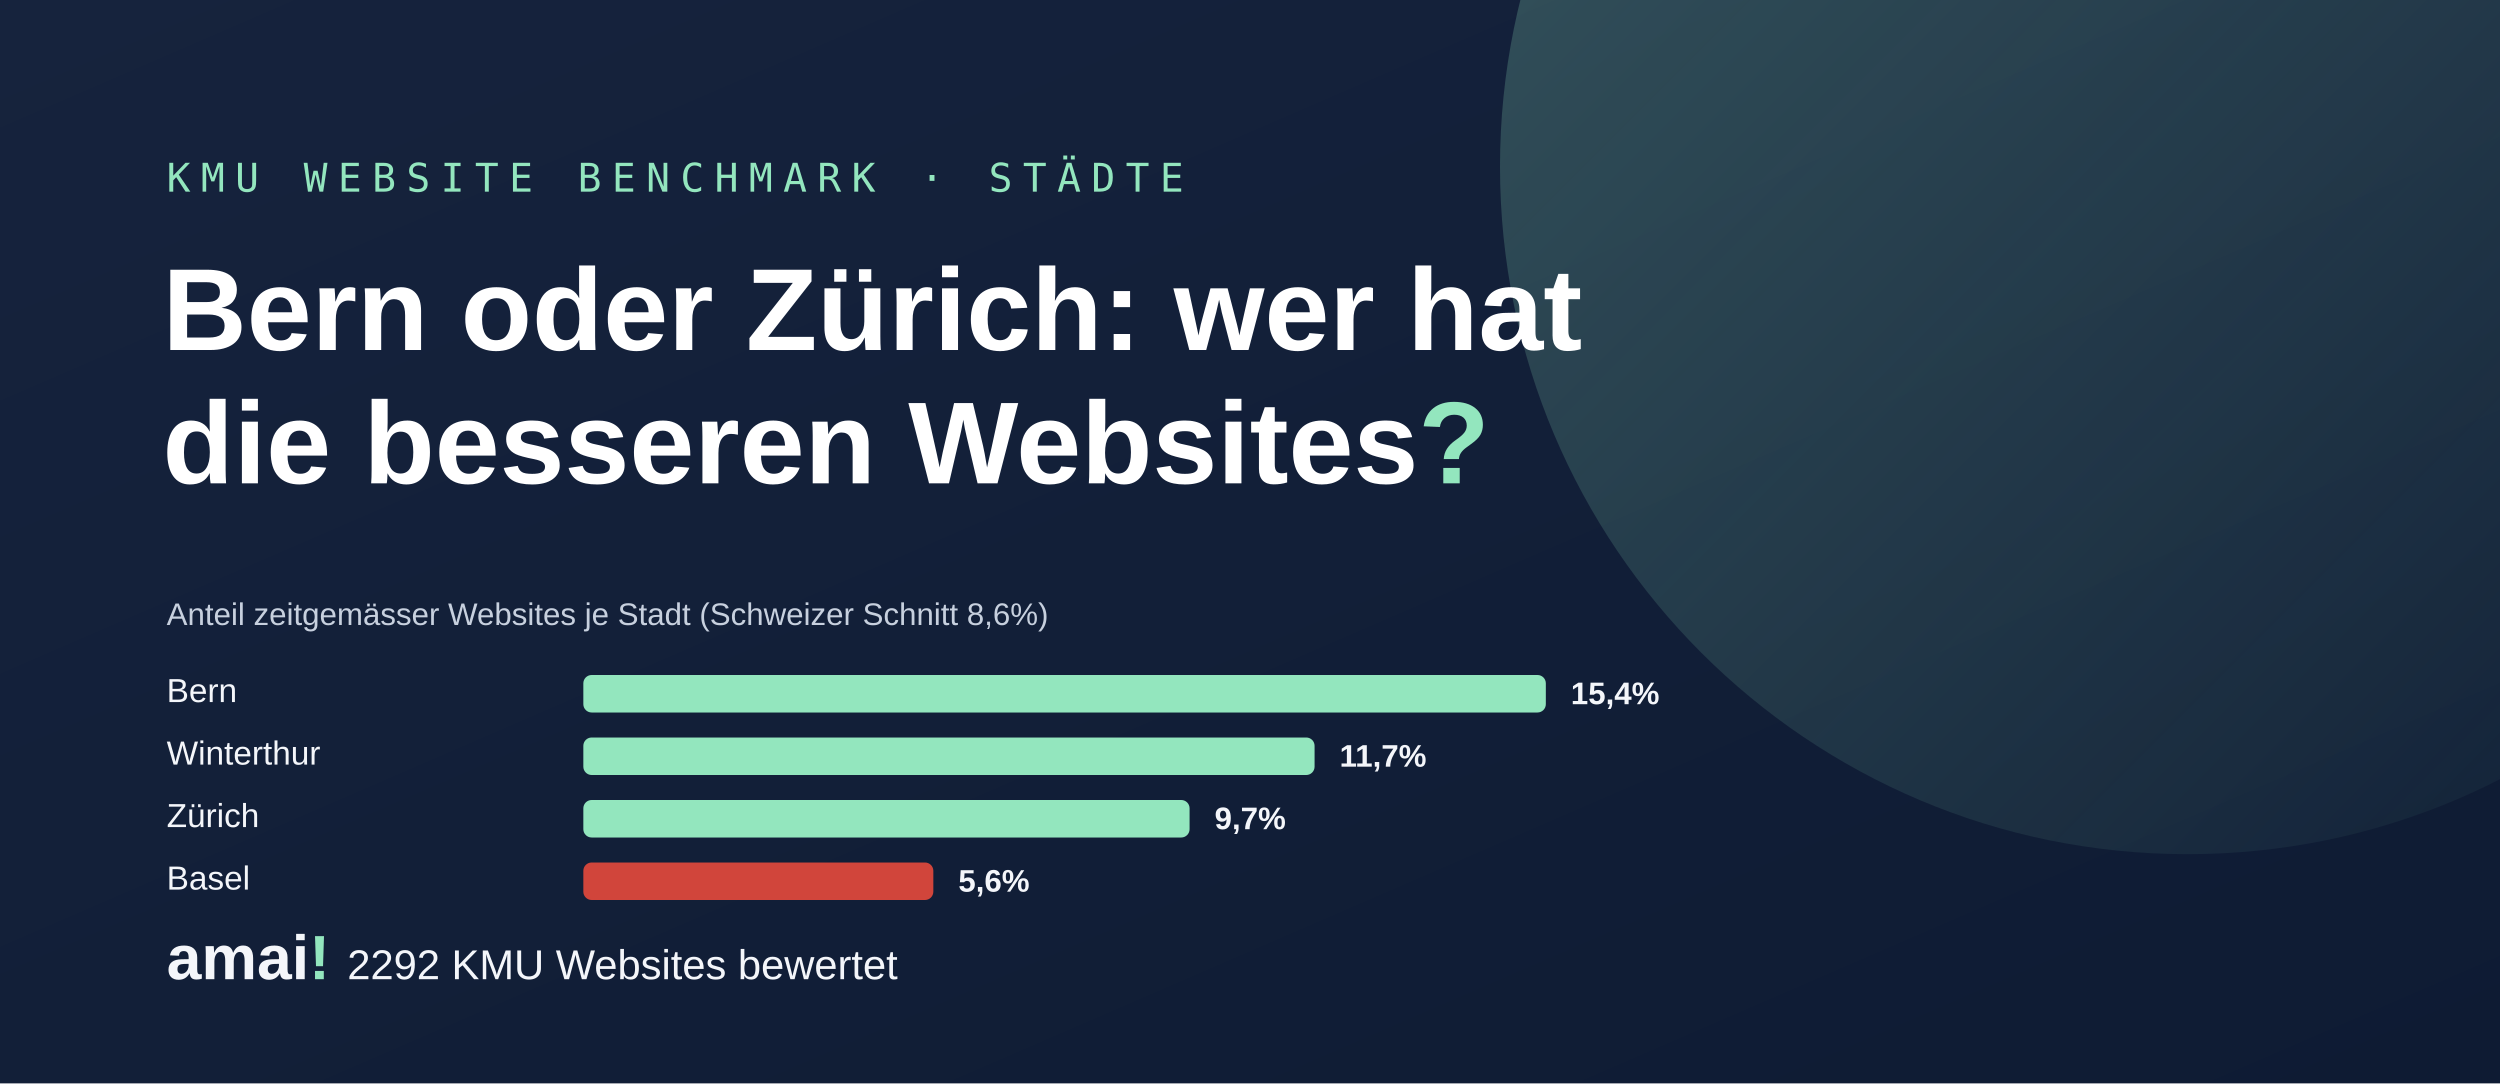
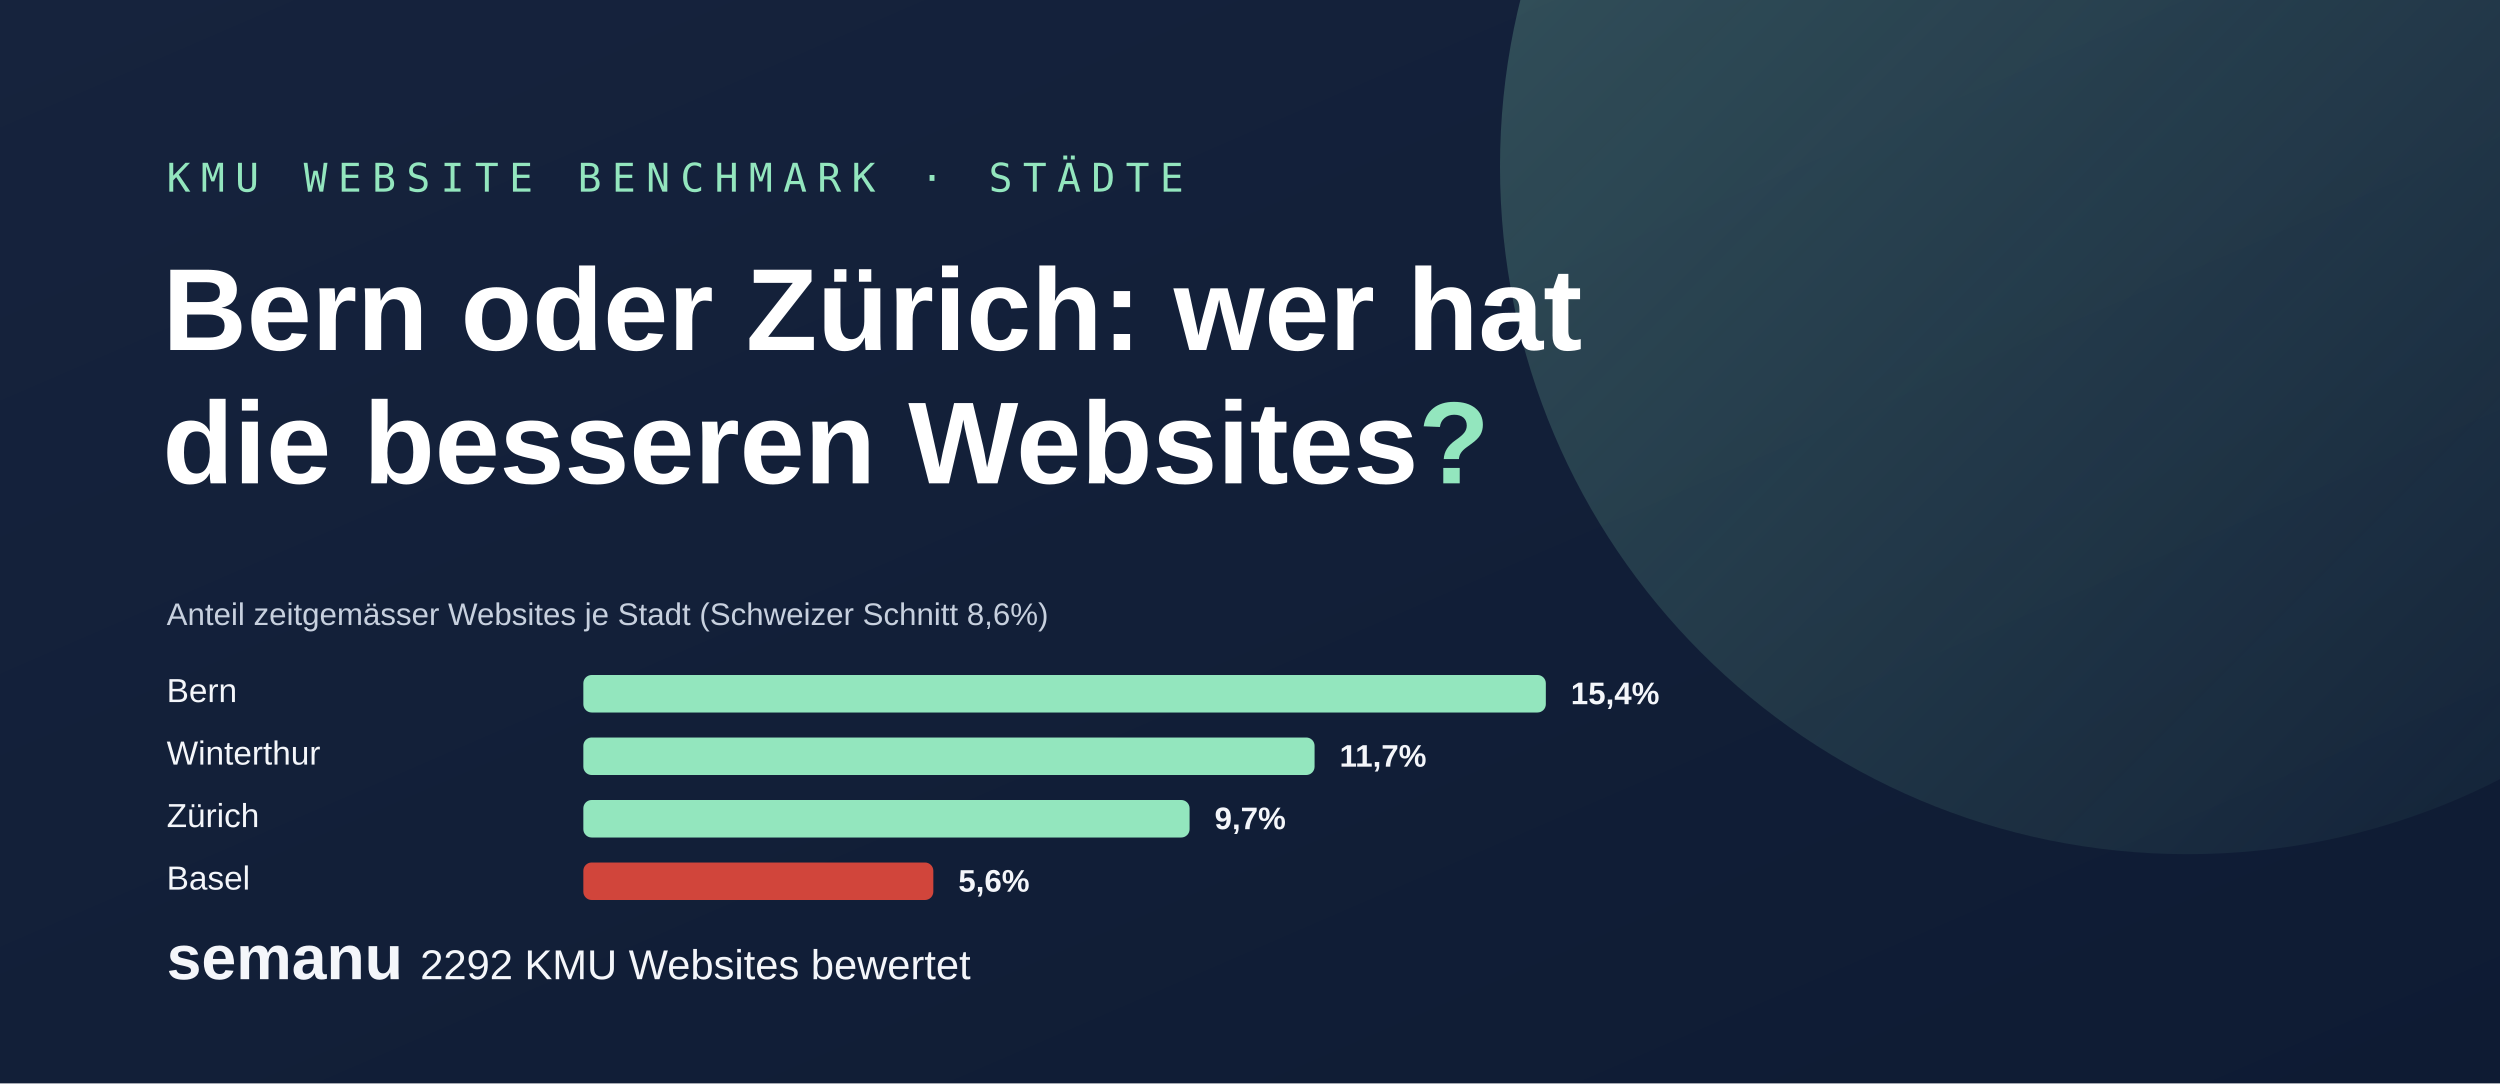
<svg xmlns="http://www.w3.org/2000/svg" viewBox="0 0 1200 520" width="1200" height="520" role="img" aria-label="Städtevergleich: Bern 15,4 Prozent, Winterthur 11,7 Prozent, Zürich 9,7 Prozent, Basel 5,6 Prozent zeitgemässe Websites">
  <defs>
    <linearGradient id="bg" x1="0" y1="0" x2="1" y2="1">
      <stop offset="0" stop-color="#16233D" />
      <stop offset="1" stop-color="#0E1B33" />
    </linearGradient>
    <linearGradient id="glow" x1="0" y1="0" x2="1" y2="1">
      <stop offset="0" stop-color="#93E6BE" stop-opacity="0.28" />
      <stop offset="1" stop-color="#93E6BE" stop-opacity="0" />
    </linearGradient>
    <style>
      .mono{font-family:'Space Mono','DejaVu Sans Mono',monospace}
      .sans{font-family:Archivo,'Helvetica Neue',Arial,sans-serif}
      .black{font-family:'Archivo Black',Arial,sans-serif;font-weight:800}
    </style>
  </defs>
  <rect width="1200" height="520" fill="url(#bg)" />
  <circle cx="1050" cy="80" r="330" fill="url(#glow)" />
  <text x="80" y="92" class="mono" font-size="19" letter-spacing="5" fill="#93E6BE">KMU WEBSITE BENCHMARK · STÄDTE</text>
  <text x="78" y="168" class="black" font-size="56" fill="#FFFFFF">Bern oder Zürich: wer hat</text>
  <text x="78" y="232" class="black" font-size="56" fill="#FFFFFF">die besseren Websites<tspan fill="#93E6BE">?</tspan>
  </text>
  <g transform="translate(80,300)" class="sans">
    <text x="0" y="0" font-size="15" fill="#C7D0DE">Anteil zeitgemässer Websites je Stadt (Schweizer Schnitt 8,6%)</text>
    <g transform="translate(0,22)">
      <text x="0" y="15" font-size="16" fill="#F4F6FA">Bern</text>
      <rect x="200" y="2" width="462" height="18" rx="4" fill="#93E6BE" />
      <text x="674" y="16" class="black" font-size="15" fill="#F4F6FA">15,4%</text>
    </g>
    <g transform="translate(0,52)">
      <text x="0" y="15" font-size="16" fill="#F4F6FA">Winterthur</text>
      <rect x="200" y="2" width="351" height="18" rx="4" fill="#93E6BE" />
      <text x="563" y="16" class="black" font-size="15" fill="#F4F6FA">11,7%</text>
    </g>
    <g transform="translate(0,82)">
      <text x="0" y="15" font-size="16" fill="#F4F6FA">Zürich</text>
      <rect x="200" y="2" width="291" height="18" rx="4" fill="#93E6BE" />
      <text x="503" y="16" class="black" font-size="15" fill="#F4F6FA">9,7%</text>
    </g>
    <g transform="translate(0,112)">
      <text x="0" y="15" font-size="16" fill="#F4F6FA">Basel</text>
      <rect x="200" y="2" width="168" height="18" rx="4" fill="#D1453B" />
      <text x="380" y="16" class="black" font-size="15" fill="#F4F6FA">5,6%</text>
    </g>
  </g>
-   <text x="80" y="470" class="black" font-size="30" fill="#F4F6FA">amai<tspan fill="#93E6BE">!</tspan>
-     <tspan class="sans" font-weight="400" font-size="20" fill="#F4F6FA" opacity="0.7">2292 KMU Websites bewertet</tspan>
+   <text x="80" y="470" class="black" font-size="30" fill="#F4F6FA">semanu <tspan class="sans" font-weight="400" font-size="20" fill="#F4F6FA" opacity="0.7">2292 KMU Websites bewertet</tspan>
  </text>
</svg>
